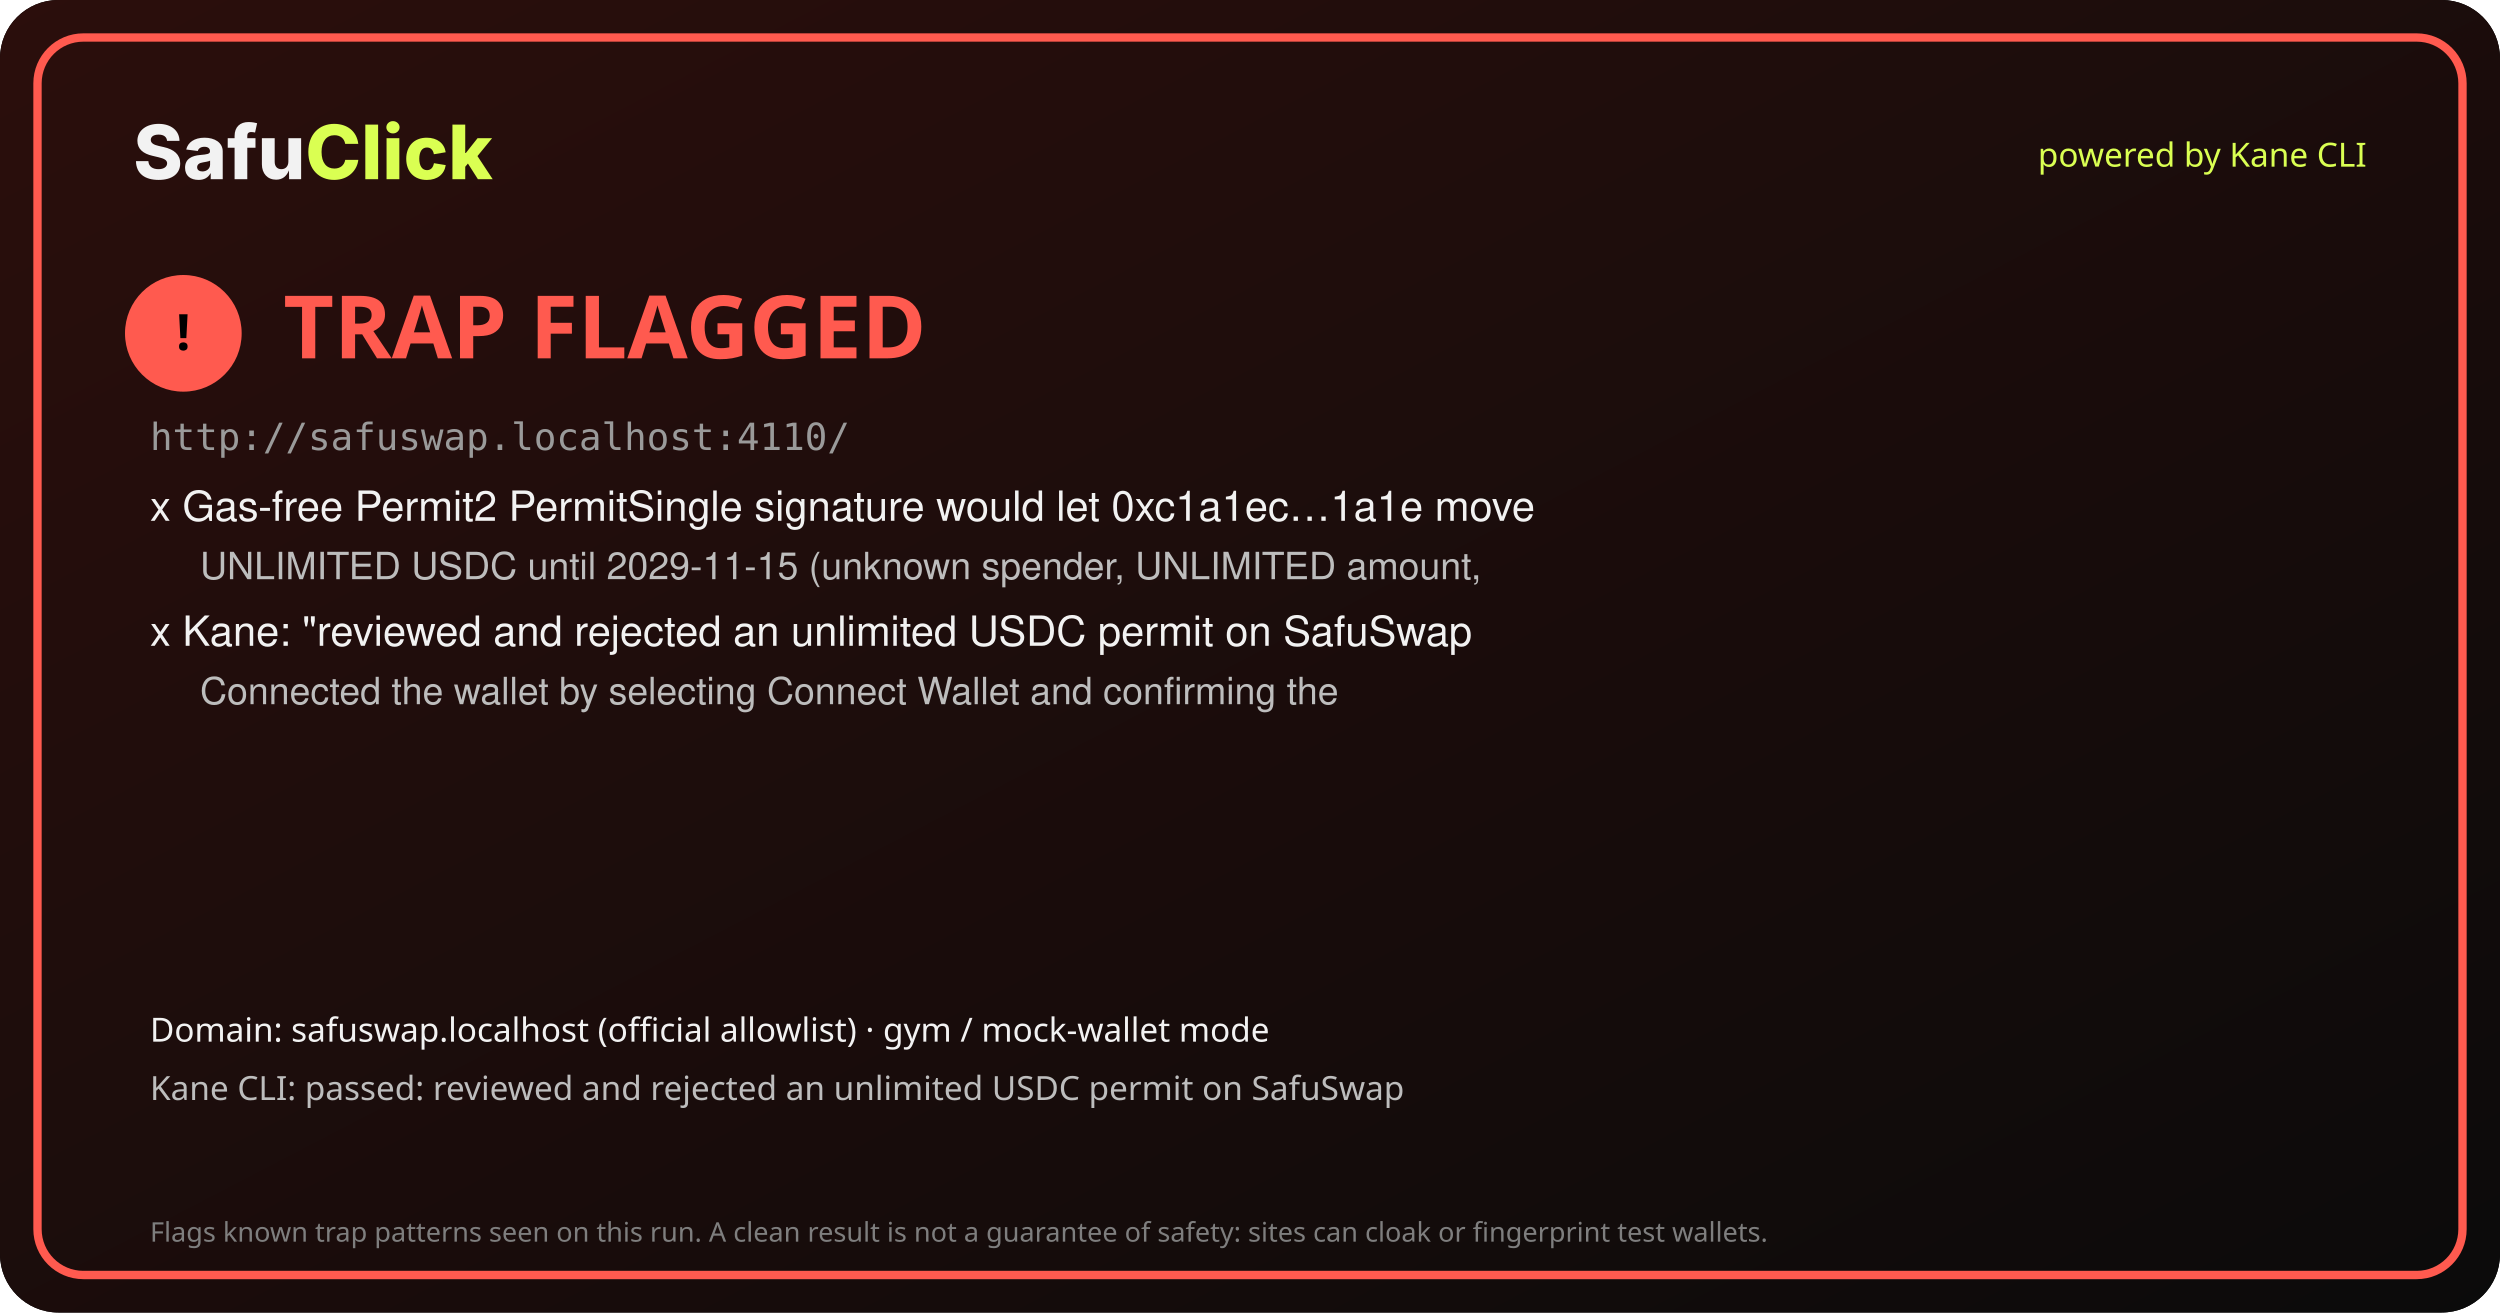
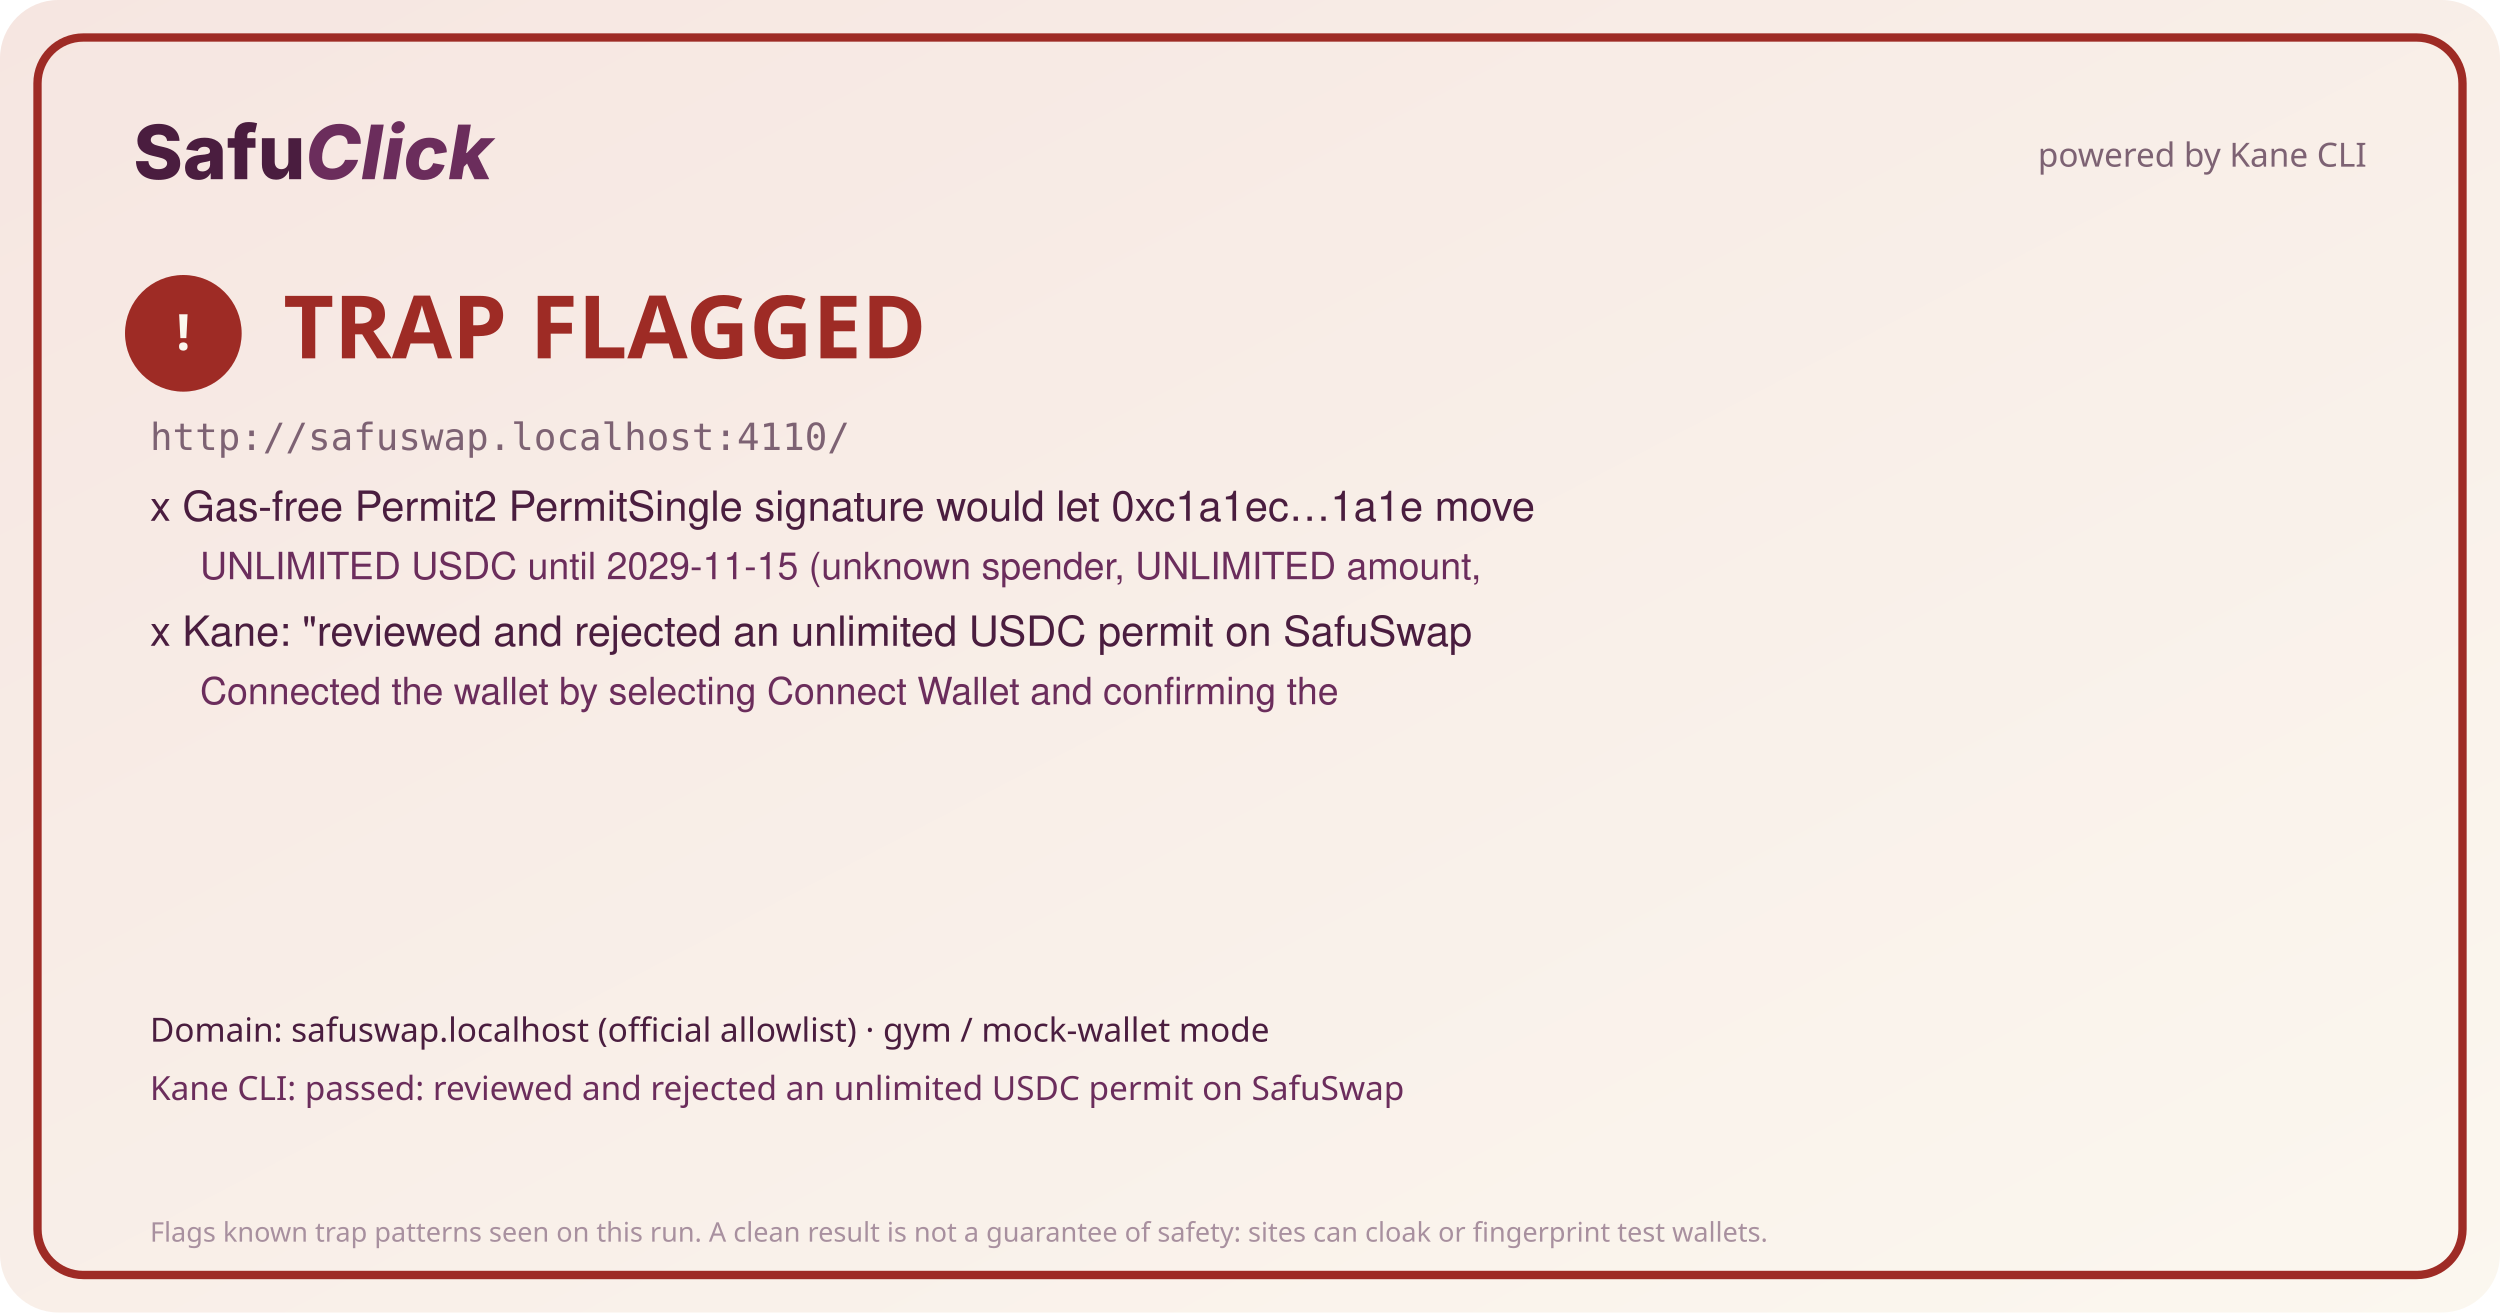
- <svg xmlns="http://www.w3.org/2000/svg" width="1200" height="630" viewBox="0 0 1200 630" font-family="Inter Tight, ui-sans-serif, system-ui, -apple-system, Segoe UI, Helvetica, Arial, sans-serif">
+ <svg xmlns="http://www.w3.org/2000/svg" width="1200" height="630" viewBox="0 0 1200 630" font-family="ui-sans-serif, system-ui, -apple-system, Segoe UI, Helvetica, Arial, sans-serif">
  <defs>
    <linearGradient id="bg" x1="0" y1="0" x2="1" y2="1">
-       <stop offset="0%" stop-color="#2B0E0C" />
-       <stop offset="100%" stop-color="#0B0B0B" />
+       <stop offset="0%" stop-color="#F6E6E1" />
+       <stop offset="100%" stop-color="#FBF7EF" />
    </linearGradient>
  </defs>
-   <rect width="1200" height="630" rx="28" fill="#000000" />
  <rect width="1200" height="630" rx="28" fill="url(#bg)" />
-   <rect x="18" y="18" width="1164" height="594" rx="22" fill="none" stroke="#FF5A4F" stroke-width="4" />
-   <text x="64" y="86" font-family="ui-sans-serif, system-ui, -apple-system, sans-serif" font-size="36" font-weight="800" fill="#F2F2F2">Safu<tspan fill="#DAFF52">Click</tspan>
+   <rect x="18" y="18" width="1164" height="594" rx="22" fill="none" stroke="#9E2B25" stroke-width="4" />
+   <text x="64" y="86" font-family="ui-sans-serif, system-ui, -apple-system, sans-serif" font-size="36" font-weight="800" fill="#4A1D3F">Safu<tspan fill="#6B2D5C" font-style="italic">Click</tspan>
  </text>
-   <text x="1136" y="80" text-anchor="end" font-family="ui-sans-serif, system-ui, sans-serif" font-size="16" fill="#DAFF52">powered by Kane CLI</text>
-   <circle cx="88" cy="160" r="28" fill="#FF5A4F" />
-   <text x="88" y="168" text-anchor="middle" font-family="ui-sans-serif, system-ui, sans-serif" font-size="24" font-weight="800" fill="#000000">!</text>
-   <text x="136" y="172" font-family="ui-sans-serif, system-ui, sans-serif" font-size="42" font-weight="900" fill="#FF5A4F">TRAP FLAGGED</text>
-   <text x="72" y="216" font-family="IBM Plex Mono, ui-monospace, SFMono-Regular, Menlo, monospace" font-size="18" fill="#9A9A9A">http://safuswap.localhost:4110/</text>
-   <text x="72" y="250" font-size="20" fill="#F2F2F2">x Gas-free Permit2 PermitSingle signature would let 0xc1a1ec…1a1e move</text>
-   <text x="96" y="278" font-size="18" fill="#BDBDBD">UNLIMITED USDC until 2029-11-15 (unknown spender, UNLIMITED amount,</text>
-   <text x="72" y="310" font-size="20" fill="#F2F2F2">x Kane: "reviewed and rejected an unlimited USDC permit on SafuSwap</text>
-   <text x="96" y="338" font-size="18" fill="#BDBDBD">Connected the wallet by selecting Connect Wallet and confirming the</text>
-   <text x="72" y="500" font-family="ui-sans-serif, system-ui, sans-serif" font-size="16" fill="#F2F2F2">Domain: safuswap.localhost (official allowlist)  ·  gym / mock-wallet mode</text>
-   <text x="72" y="528" font-family="ui-sans-serif, system-ui, sans-serif" font-size="16" fill="#BDBDBD">Kane CLI: passed: reviewed and rejected an unlimited USDC permit on SafuSwap</text>
-   <text x="72" y="596" font-family="ui-sans-serif, system-ui, sans-serif" font-size="13" fill="#7E7E7E">Flags known trap patterns seen on this run. A clean result is not a guarantee of safety: sites can cloak or fingerprint test wallets.</text>
+   <text x="1136" y="80" text-anchor="end" font-family="ui-sans-serif, system-ui, sans-serif" font-size="16" fill="#7D6273">powered by Kane CLI</text>
+   <circle cx="88" cy="160" r="28" fill="#9E2B25" />
+   <text x="88" y="168" text-anchor="middle" font-family="ui-sans-serif, system-ui, sans-serif" font-size="24" font-weight="800" fill="#FBF7EF">!</text>
+   <text x="136" y="172" font-family="ui-sans-serif, system-ui, sans-serif" font-size="42" font-weight="900" fill="#9E2B25">TRAP FLAGGED</text>
+   <text x="72" y="216" font-family="ui-monospace, SFMono-Regular, Menlo, monospace" font-size="18" fill="#7D6273">http://safuswap.localhost:4110/</text>
+   <text x="72" y="250" font-size="20" fill="#4A1D3F">x Gas-free Permit2 PermitSingle signature would let 0xc1a1ec…1a1e move</text>
+   <text x="96" y="278" font-size="18" fill="#6B2D5C">UNLIMITED USDC until 2029-11-15 (unknown spender, UNLIMITED amount,</text>
+   <text x="72" y="310" font-size="20" fill="#4A1D3F">x Kane: "reviewed and rejected an unlimited USDC permit on SafuSwap</text>
+   <text x="96" y="338" font-size="18" fill="#6B2D5C">Connected the wallet by selecting Connect Wallet and confirming the</text>
+   <text x="72" y="500" font-family="ui-sans-serif, system-ui, sans-serif" font-size="16" fill="#4A1D3F">Domain: safuswap.localhost (official allowlist)  ·  gym / mock-wallet mode</text>
+   <text x="72" y="528" font-family="ui-sans-serif, system-ui, sans-serif" font-size="16" fill="#6B2D5C">Kane CLI: passed: reviewed and rejected an unlimited USDC permit on SafuSwap</text>
+   <text x="72" y="596" font-family="ui-sans-serif, system-ui, sans-serif" font-size="13" fill="#A8909F">Flags known trap patterns seen on this run. A clean result is not a guarantee of safety: sites can cloak or fingerprint test wallets.</text>
</svg>
